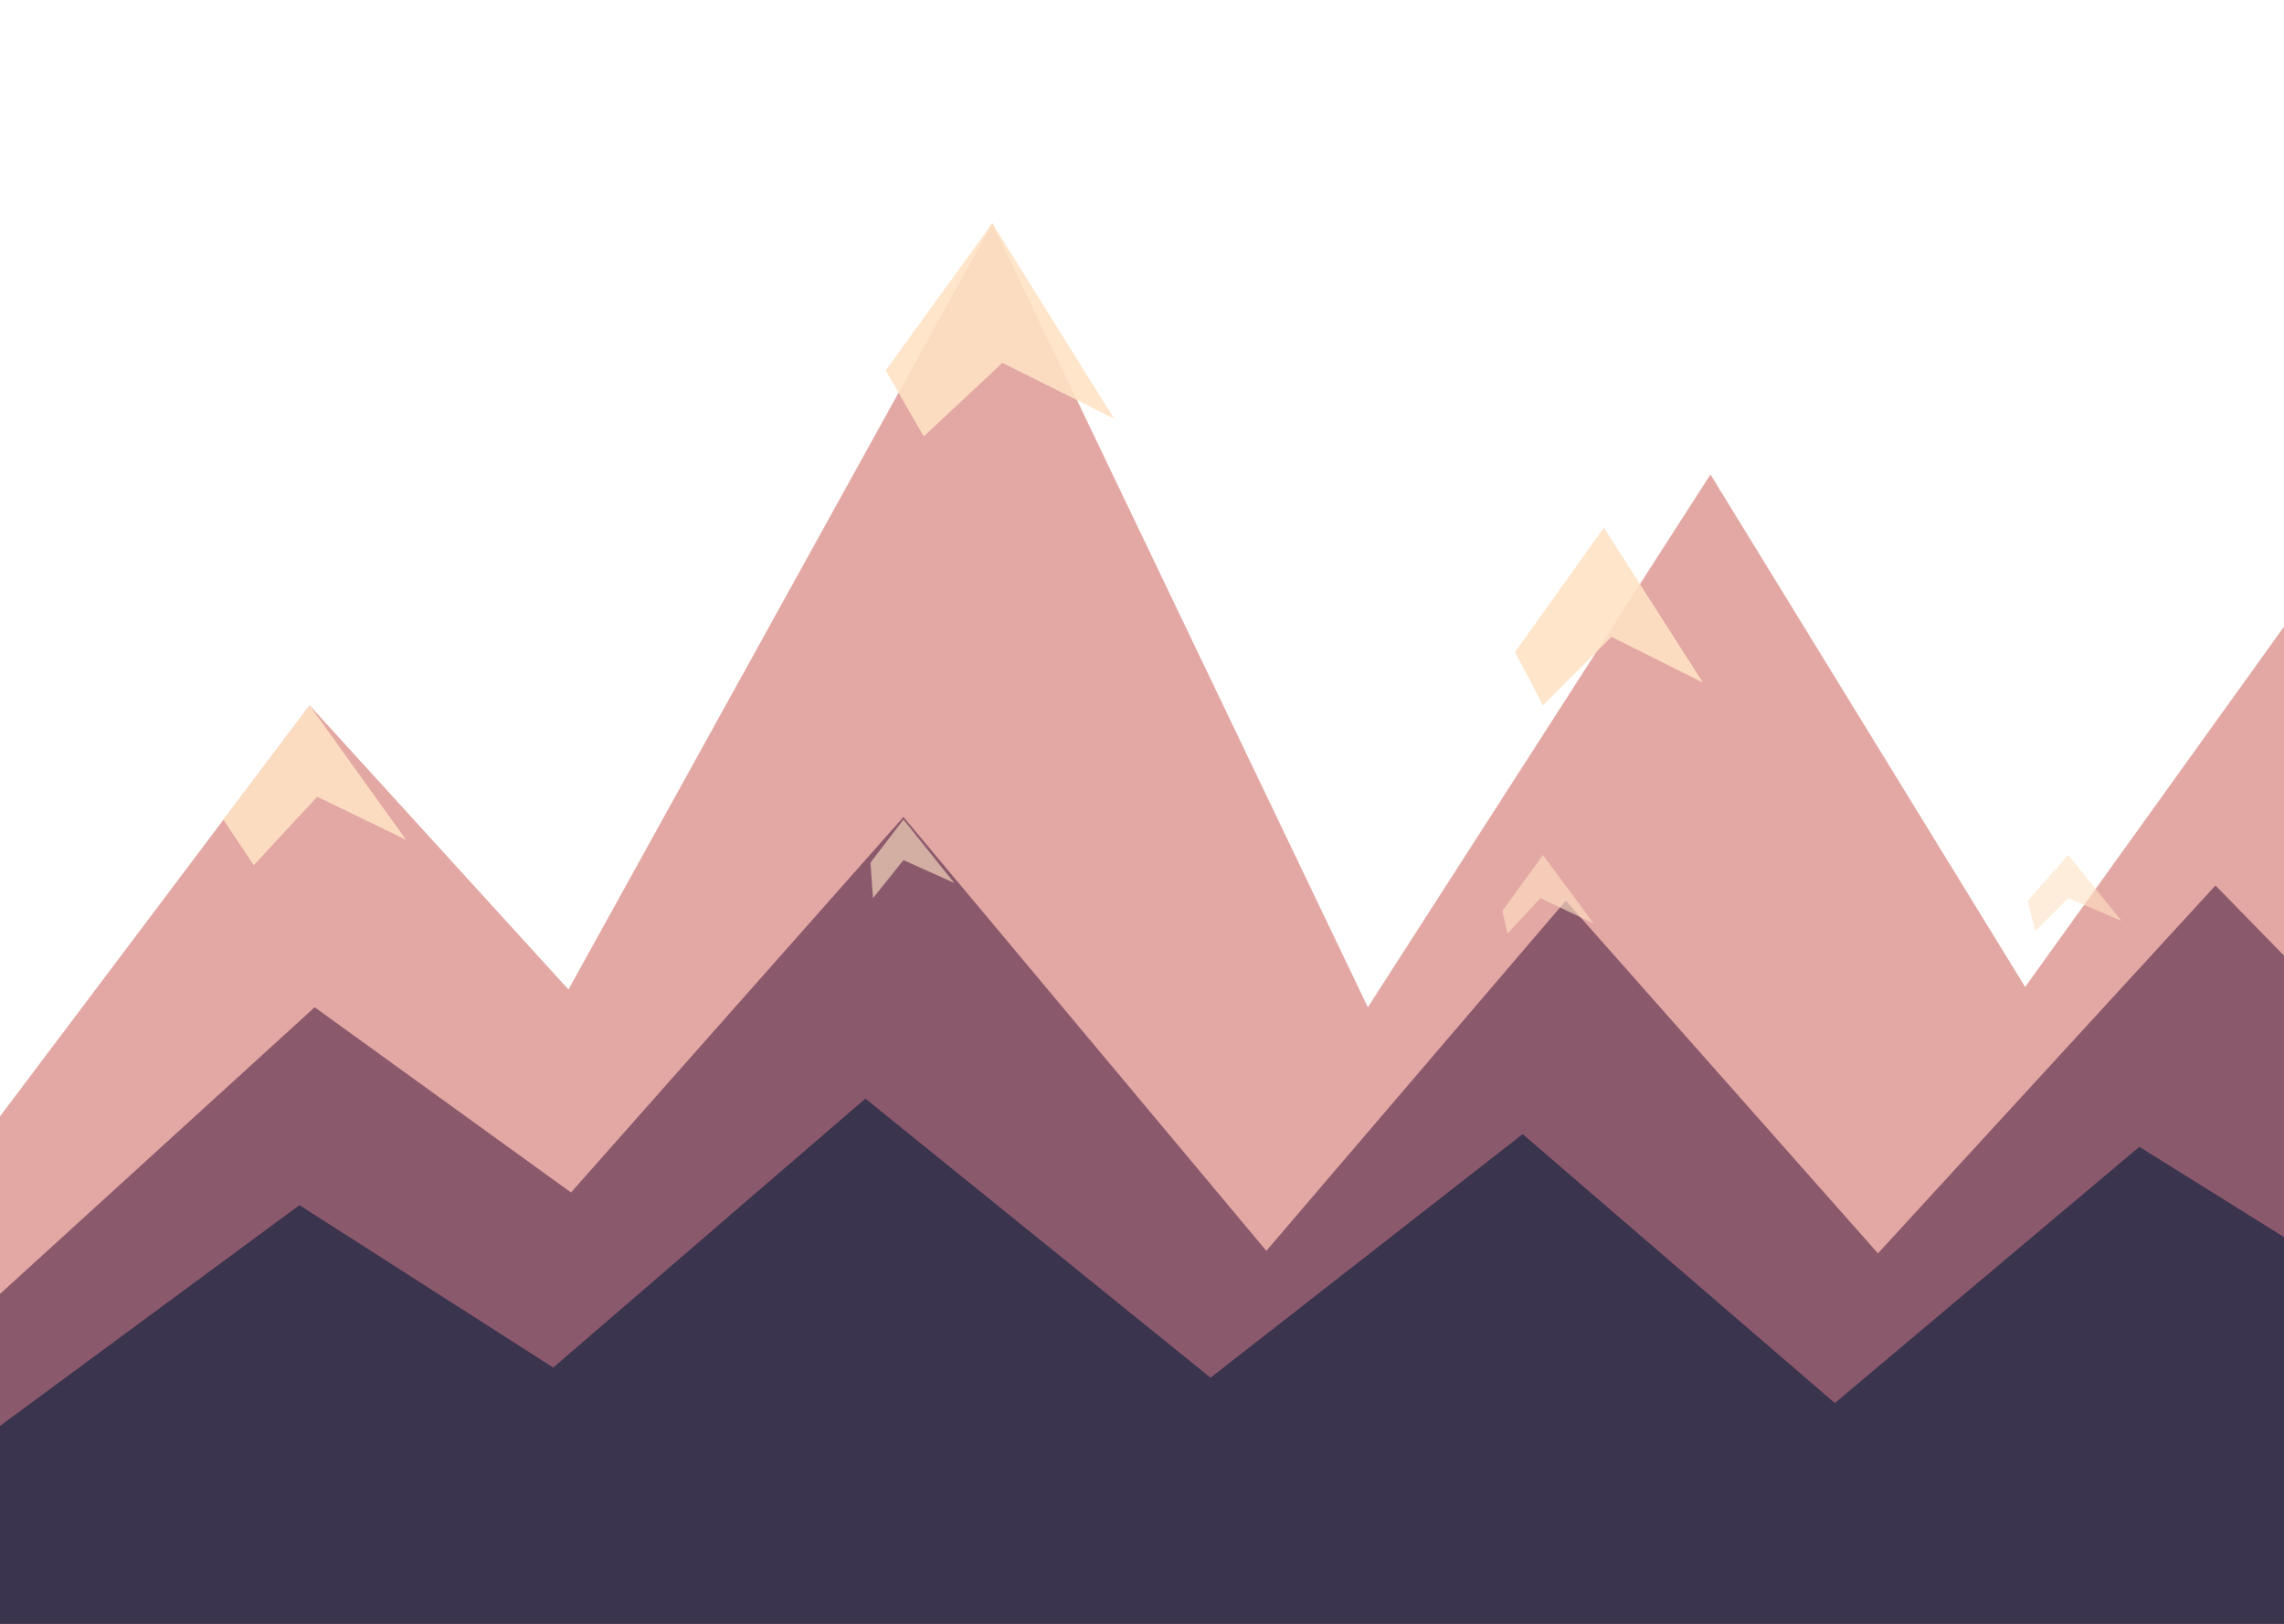
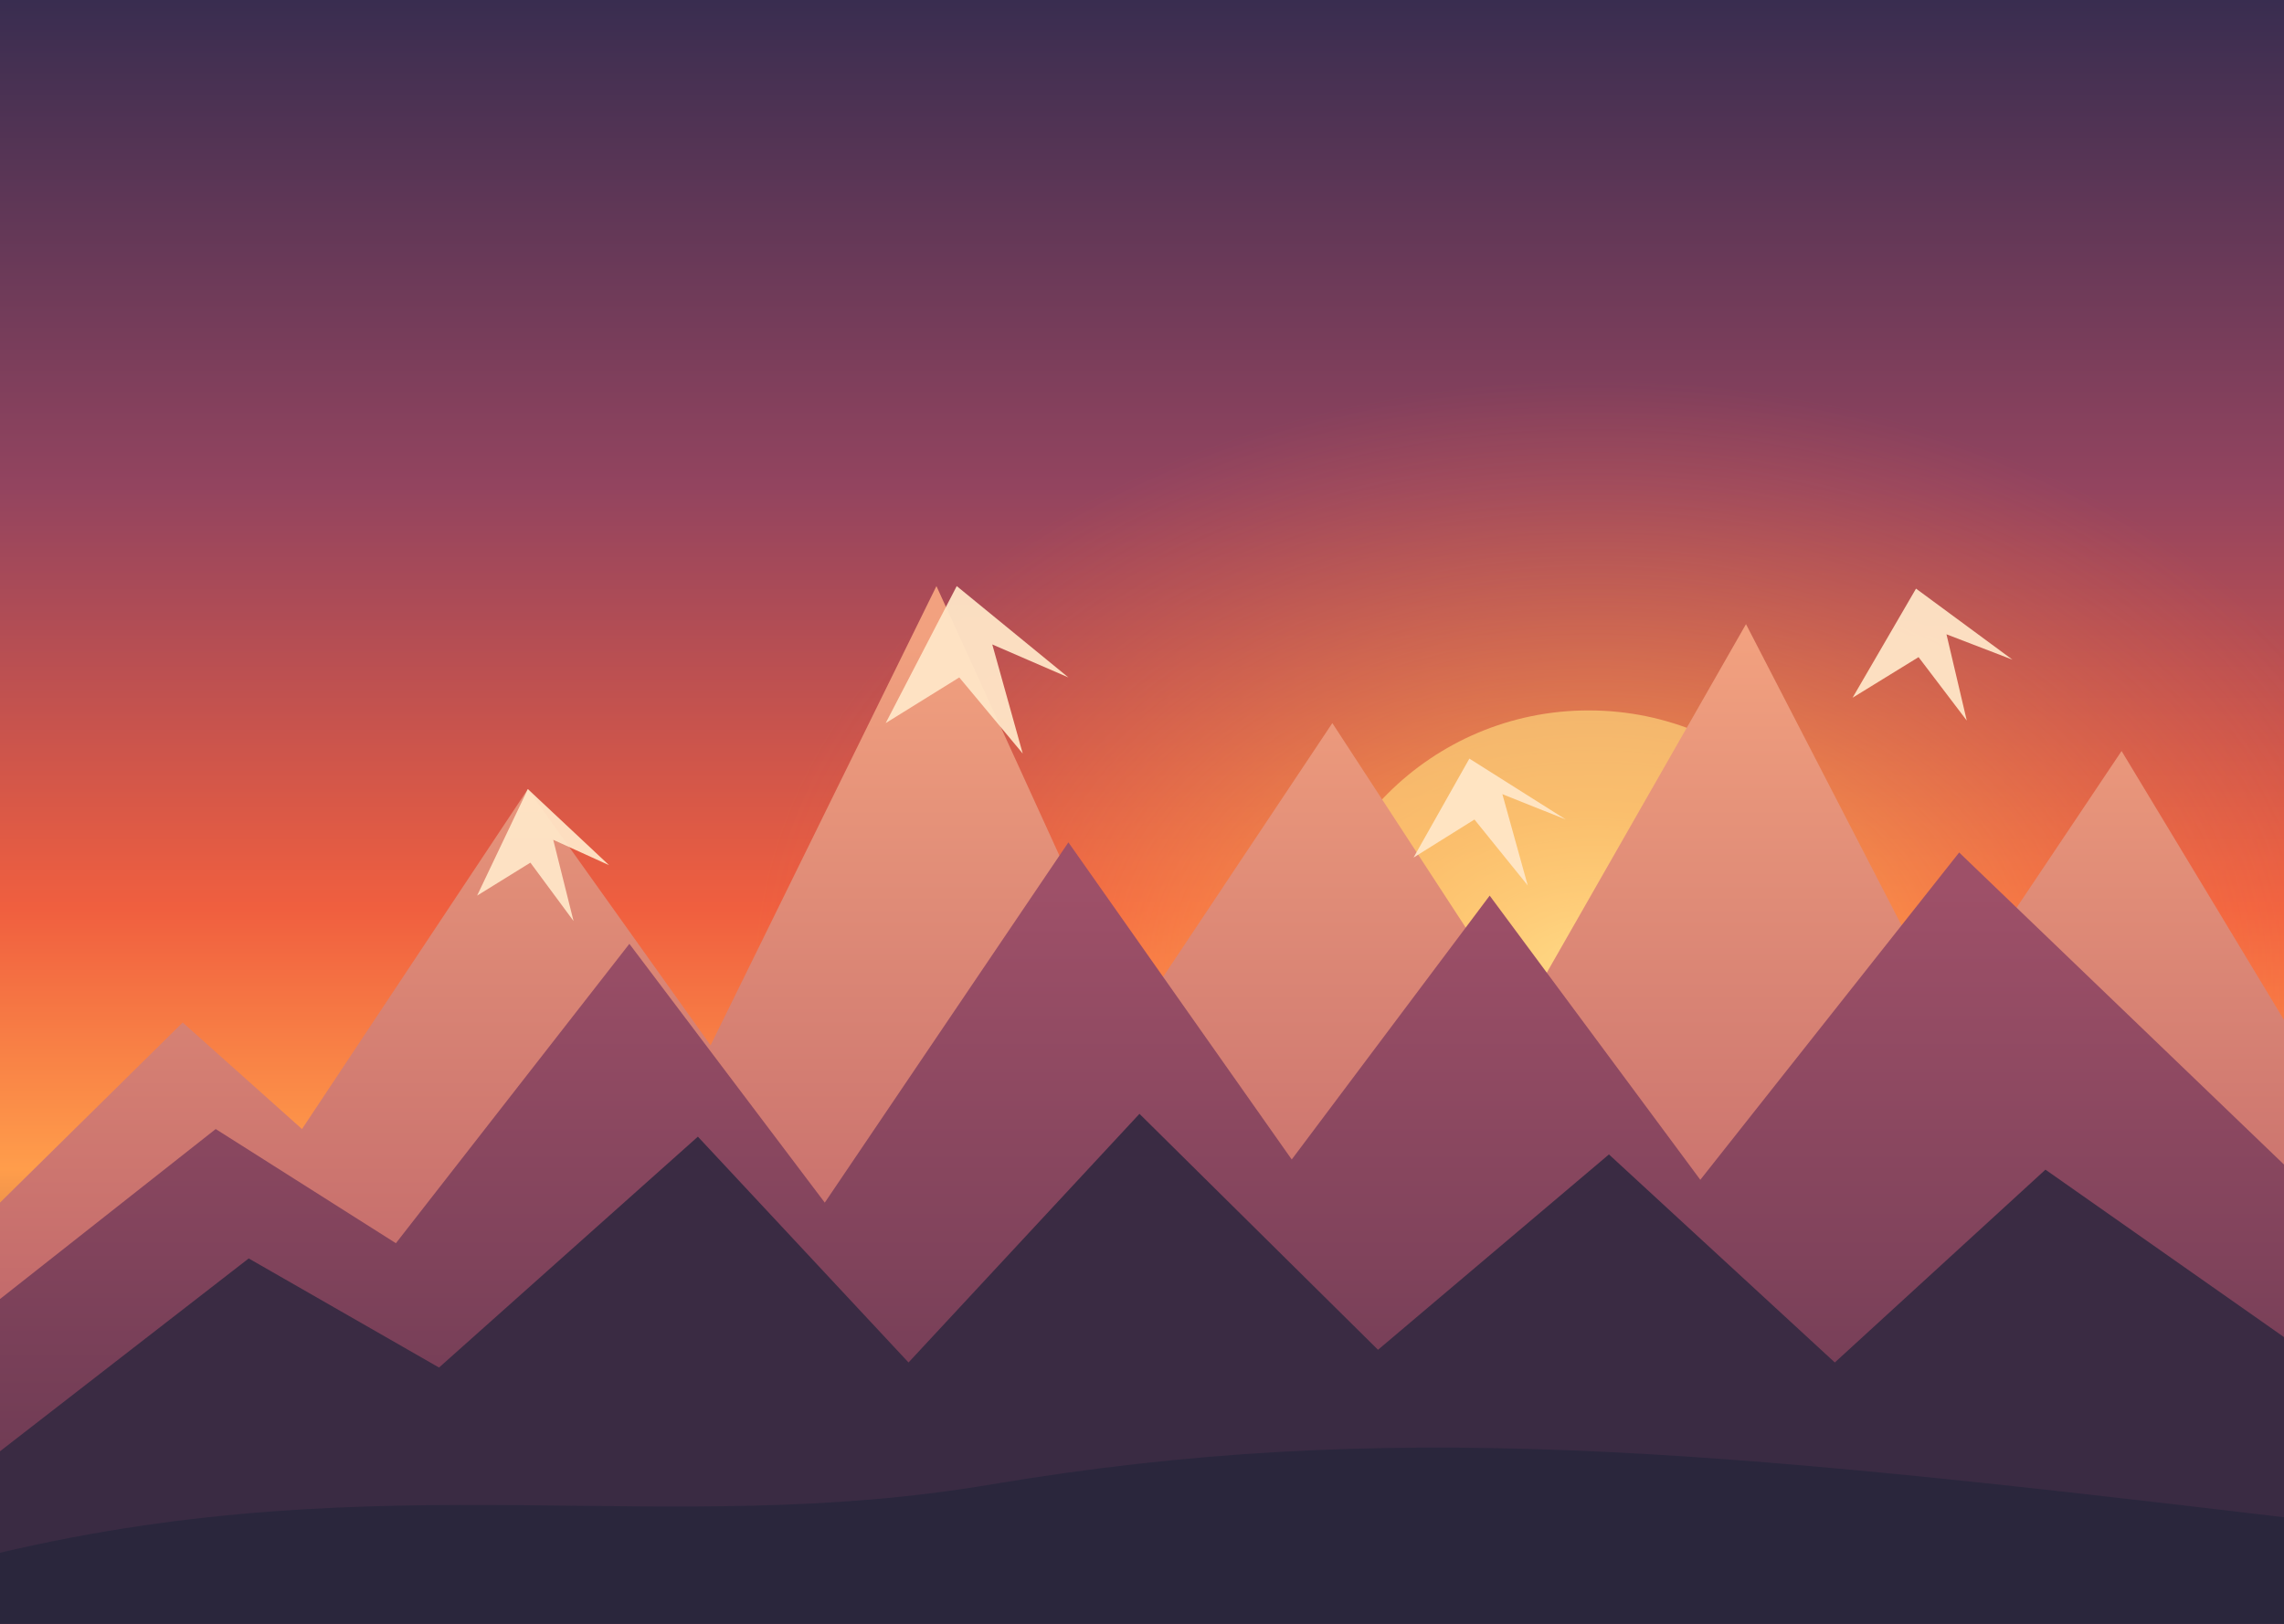
<svg xmlns="http://www.w3.org/2000/svg" viewBox="0 0 900 640" fill="none">
-   <path d="M0 440 122 278l102 112L391 88l148 309 135-210 124 202 102-142v393H0z" fill="#d98781" fill-opacity=".72" />
-   <path d="m88 323 34-45 38 53-35-17-25 27zm261-177 42-58 48 77-44-22-31 29zm248 111 35-49 39 61-36-18-27 27z" fill="#ffe2c5" fill-opacity=".9" />
-   <path d="M0 510 124 397l101 73 131-148 143 171 118-138 123 139 133-145 127 130v168H0z" fill="#87566a" fill-opacity=".96" />
-   <path d="M0 562 118 475l100 64 123-106 136 110 123-96 123 106 120-101 157 98v90H0z" fill="#39334e" fill-opacity=".98" />
-   <path d="m343 340 13-17 20 25-20-9-12 15zm249 19 16-22 20 27-21-10-13 14zm207-4 16-18 21 26-21-9-13 13z" fill="#ffe2c5" fill-opacity=".62" />
+   <defs>
+     <linearGradient id="sky" x1="450" y1="0" x2="450" y2="640" gradientUnits="userSpaceOnUse">
+       <stop stop-color="#392d50" />
+       <stop offset=".3" stop-color="#93445f" />
+       <stop offset=".56" stop-color="#f05f3f" />
+       <stop offset=".72" stop-color="#ff9d4b" />
+       <stop offset="1" stop-color="#472c43" />
+     </linearGradient>
+     <radialGradient id="sunGlow" cx="0" cy="0" r="1" gradientTransform="matrix(0 236 -332 0 628 385)" gradientUnits="userSpaceOnUse">
+       <stop stop-color="#ffe6a1" stop-opacity=".94" />
+       <stop offset=".28" stop-color="#ffb454" stop-opacity=".58" />
+       <stop offset="1" stop-color="#ff7042" stop-opacity="0" />
+     </radialGradient>
+     <linearGradient id="farMountains" x1="450" y1="250" x2="450" y2="570" gradientUnits="userSpaceOnUse">
+       <stop stop-color="#f2a17f" />
+       <stop offset="1" stop-color="#b95f67" />
+     </linearGradient>
+     <linearGradient id="midMountains" x1="450" y1="350" x2="450" y2="640" gradientUnits="userSpaceOnUse">
+       <stop stop-color="#9e5068" />
+       <stop offset="1" stop-color="#63364f" />
+     </linearGradient>
+   </defs>
+   <path fill="url(#sky)" d="M0 0h900v640H0z" />
+   <path fill="url(#sunGlow)" d="M0 0h900v640H0z" />
+   <circle cx="626" cy="392" r="112" fill="#ffd77d" fill-opacity=".66" />
+   <path d="M0 474 72 403l47 42 89-134 72 101 89-181 78 171 78-117 75 115 88-154 79 153 69-103 64 106v238H0z" fill="url(#farMountains)" />
+   <path d="m208 311-20 42 21-13 17 23-8-32 22 10-32-30Zm169-80-28 54 29-18 25 30-12-43 30 13-44-36Zm202 68-22 39 24-15 21 26-10-36 25 10-38-24Zm176-67-25 43 26-16 19 25-8-34 26 10-38-28Z" fill="#ffe7c8" fill-opacity=".94" />
+   <path d="M0 512 85 445l71 45 92-118 77 102 96-142 88 125 78-104 83 112 102-129 128 123v181H0z" fill="url(#midMountains)" />
+   <path d="M0 572 98 496l75 43 102-91 83 89 91-98 94 93 91-77 89 82 83-76 94 66v113H0z" fill="#3a2b43" />
+   <path d="M0 612c153-36 262-5 391-27 155-26 282-14 509 13v42H0z" fill="#29263c" fill-opacity=".92" />
</svg>
